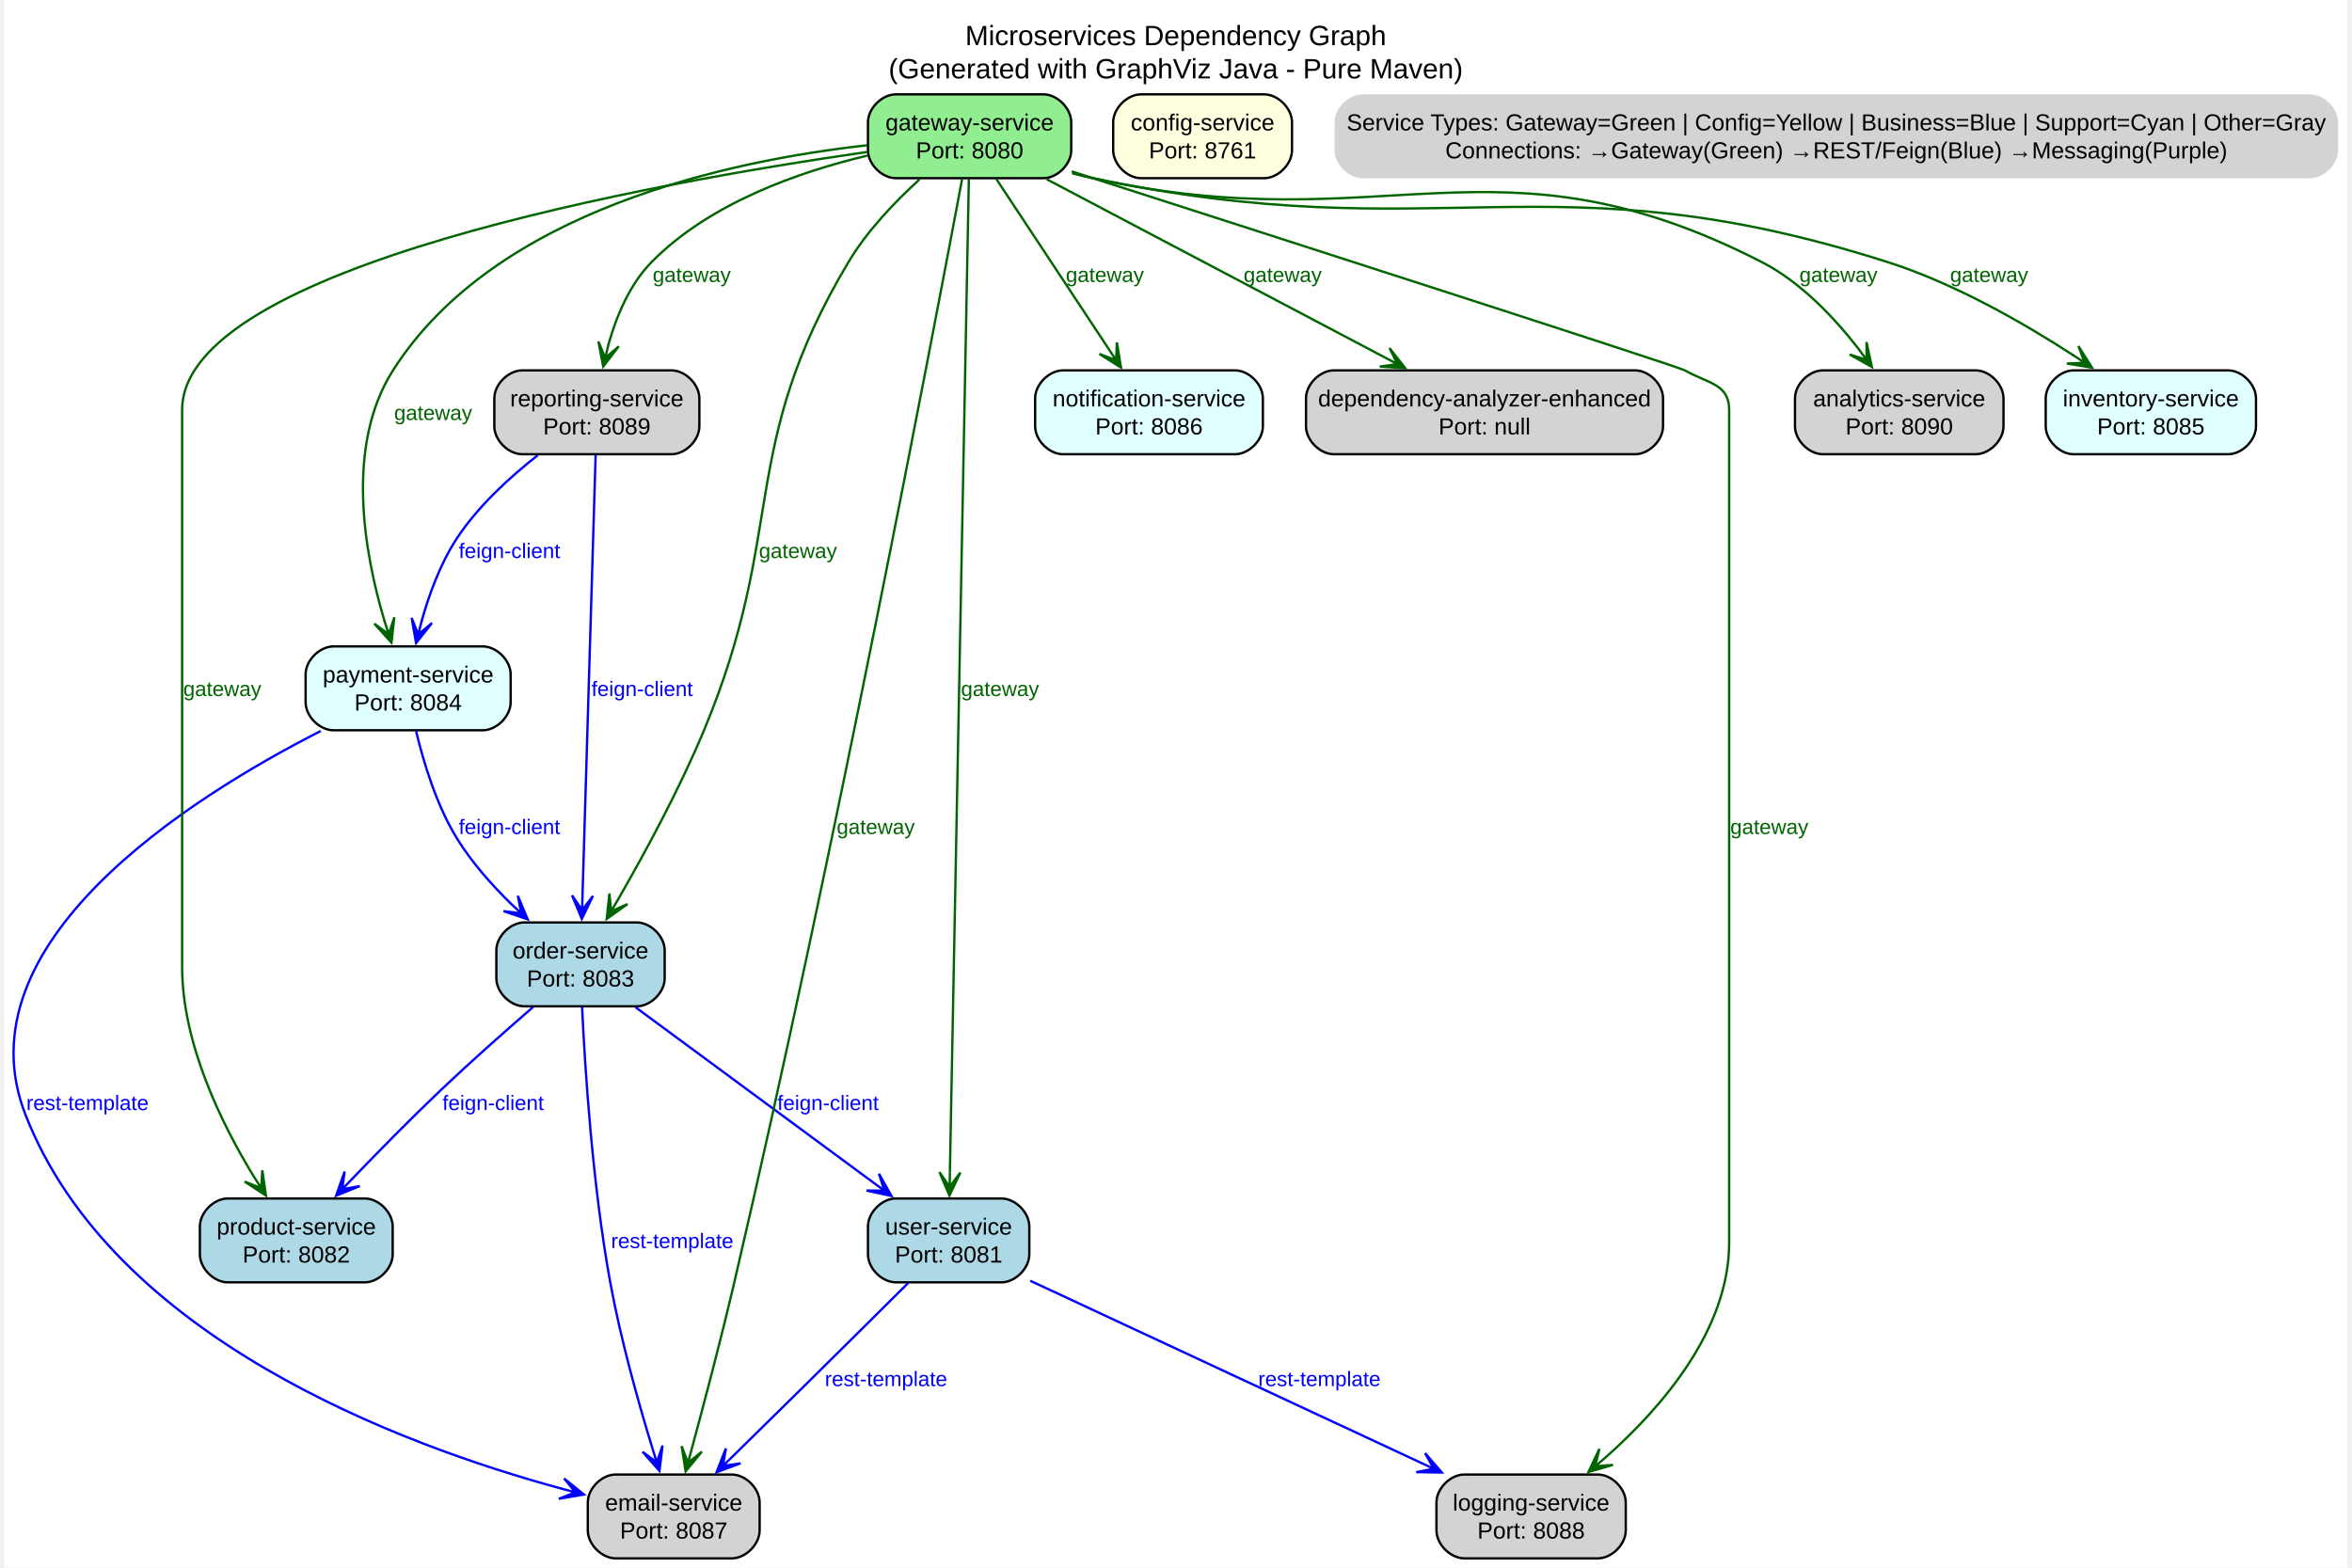
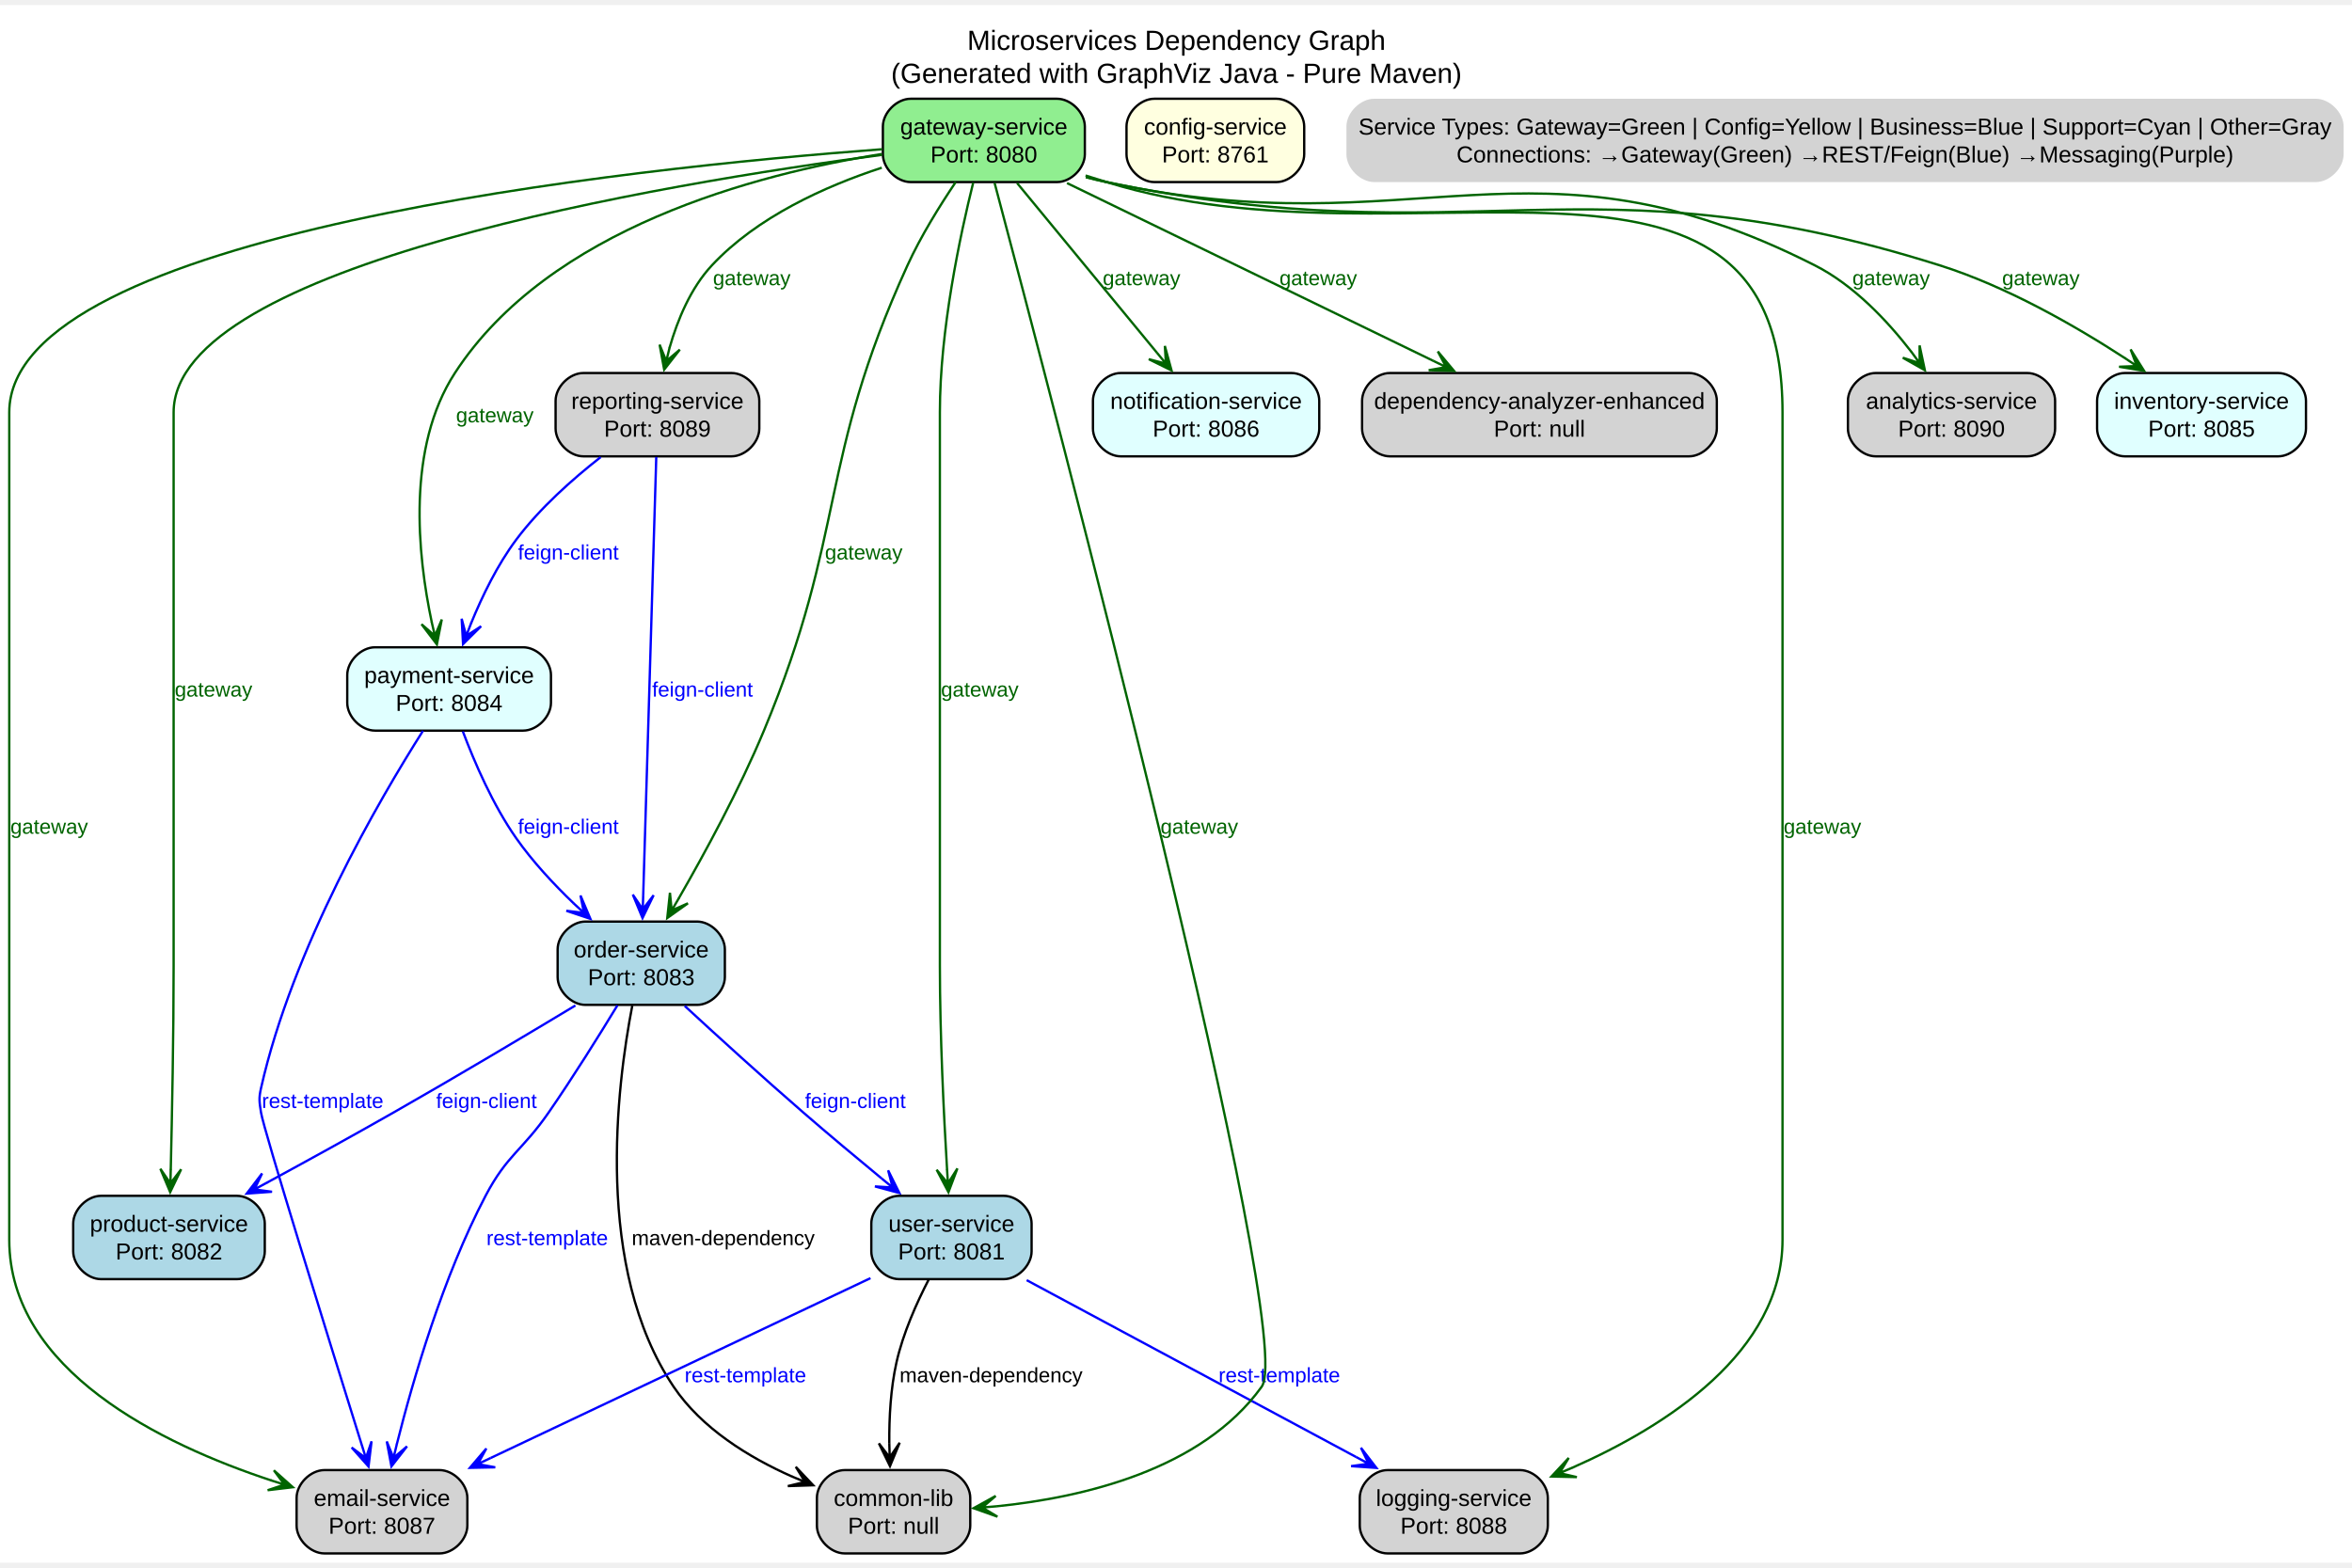
- <svg xmlns="http://www.w3.org/2000/svg" width="1200px" height="800px" viewBox="0.00 0.00 1006.00 673.00">
+ <svg xmlns="http://www.w3.org/2000/svg" width="1200px" height="800px" viewBox="0.00 0.00 1016.00 673.00">
  <g id="graph0" class="graph" transform="scale(1.0 1.0) rotate(0.0) translate(4.0 669.0)">
-     <polygon fill="white" stroke="none" points="-4,4 -4,-669 1001.79,-669 1001.79,4 -4,4" />
-     <text xml:space="preserve" text-anchor="middle" x="498.9" y="-649.6" font-family="Arial" font-size="12.00">Microservices Dependency Graph</text>
-     <text xml:space="preserve" text-anchor="middle" x="498.9" y="-635.35" font-family="Arial" font-size="12.00">(Generated with GraphViz Java - Pure Maven)</text>
+     <polygon fill="white" stroke="none" points="-4,4 -4,-669 1012.38,-669 1012.38,4 -4,4" />
+     <text xml:space="preserve" text-anchor="middle" x="504.19" y="-649.6" font-family="Arial" font-size="12.00">Microservices Dependency Graph</text>
+     <text xml:space="preserve" text-anchor="middle" x="504.19" y="-635.35" font-family="Arial" font-size="12.00">(Generated with GraphViz Java - Pure Maven)</text>
    <g id="node1" class="node">
-       <path fill="lightblue" stroke="black" d="M150.79,-154.5C150.79,-154.5 92.04,-154.5 92.04,-154.5 86.04,-154.5 80.04,-148.5 80.04,-142.5 80.04,-142.5 80.04,-130.5 80.04,-130.5 80.04,-124.5 86.04,-118.5 92.04,-118.5 92.04,-118.5 150.79,-118.5 150.79,-118.5 156.79,-118.5 162.79,-124.5 162.79,-130.5 162.79,-130.5 162.79,-142.5 162.79,-142.5 162.79,-148.5 156.79,-154.5 150.79,-154.5" />
-       <text xml:space="preserve" text-anchor="middle" x="121.42" y="-139" font-family="Arial" font-size="10.00">product-service</text>
-       <text xml:space="preserve" text-anchor="middle" x="121.42" y="-127" font-family="Arial" font-size="10.00">Port: 8082</text>
+       <path fill="lightblue" stroke="black" d="M98.38,-154.5C98.38,-154.5 39.62,-154.5 39.62,-154.5 33.63,-154.5 27.62,-148.5 27.62,-142.5 27.62,-142.5 27.62,-130.5 27.62,-130.5 27.62,-124.5 33.62,-118.5 39.62,-118.5 39.62,-118.5 98.38,-118.5 98.38,-118.5 104.38,-118.5 110.38,-124.5 110.38,-130.5 110.38,-130.5 110.38,-142.5 110.38,-142.5 110.38,-148.5 104.38,-154.5 98.38,-154.5" />
+       <text xml:space="preserve" text-anchor="middle" x="69" y="-139" font-family="Arial" font-size="10.00">product-service</text>
+       <text xml:space="preserve" text-anchor="middle" x="69" y="-127" font-family="Arial" font-size="10.00">Port: 8082</text>
    </g>
    <g id="node2" class="node">
-       <path fill="lightyellow" stroke="black" d="M536.79,-628.5C536.79,-628.5 484.04,-628.5 484.04,-628.5 478.04,-628.5 472.04,-622.5 472.04,-616.5 472.04,-616.5 472.04,-604.5 472.04,-604.5 472.04,-598.5 478.04,-592.5 484.04,-592.5 484.04,-592.5 536.79,-592.5 536.79,-592.5 542.79,-592.5 548.79,-598.5 548.79,-604.5 548.79,-604.5 548.79,-616.5 548.79,-616.5 548.79,-622.5 542.79,-628.5 536.79,-628.5" />
-       <text xml:space="preserve" text-anchor="middle" x="510.42" y="-613" font-family="Arial" font-size="10.00">config-service</text>
-       <text xml:space="preserve" text-anchor="middle" x="510.42" y="-601" font-family="Arial" font-size="10.00">Port: 8761</text>
+       <path fill="lightyellow" stroke="black" d="M547.38,-628.5C547.38,-628.5 494.62,-628.5 494.62,-628.5 488.62,-628.5 482.62,-622.5 482.62,-616.5 482.62,-616.5 482.62,-604.5 482.62,-604.5 482.62,-598.5 488.62,-592.5 494.62,-592.5 494.62,-592.5 547.38,-592.5 547.38,-592.5 553.38,-592.5 559.38,-598.5 559.38,-604.5 559.38,-604.5 559.38,-616.5 559.38,-616.5 559.38,-622.5 553.38,-628.5 547.38,-628.5" />
+       <text xml:space="preserve" text-anchor="middle" x="521" y="-613" font-family="Arial" font-size="10.00">config-service</text>
+       <text xml:space="preserve" text-anchor="middle" x="521" y="-601" font-family="Arial" font-size="10.00">Port: 8761</text>
    </g>
    <g id="node3" class="node">
-       <path fill="lightcyan" stroke="black" d="M524.29,-510C524.29,-510 450.54,-510 450.54,-510 444.54,-510 438.54,-504 438.54,-498 438.54,-498 438.54,-486 438.54,-486 438.54,-480 444.54,-474 450.54,-474 450.54,-474 524.29,-474 524.29,-474 530.29,-474 536.29,-480 536.29,-486 536.29,-486 536.29,-498 536.29,-498 536.29,-504 530.29,-510 524.29,-510" />
-       <text xml:space="preserve" text-anchor="middle" x="487.42" y="-494.5" font-family="Arial" font-size="10.00">notification-service</text>
-       <text xml:space="preserve" text-anchor="middle" x="487.42" y="-482.5" font-family="Arial" font-size="10.00">Port: 8086</text>
+       <path fill="lightcyan" stroke="black" d="M553.88,-510C553.88,-510 480.12,-510 480.12,-510 474.12,-510 468.12,-504 468.12,-498 468.12,-498 468.12,-486 468.12,-486 468.12,-480 474.12,-474 480.12,-474 480.12,-474 553.88,-474 553.88,-474 559.88,-474 565.88,-480 565.88,-486 565.88,-486 565.88,-498 565.88,-498 565.88,-504 559.88,-510 553.88,-510" />
+       <text xml:space="preserve" text-anchor="middle" x="517" y="-494.5" font-family="Arial" font-size="10.00">notification-service</text>
+       <text xml:space="preserve" text-anchor="middle" x="517" y="-482.5" font-family="Arial" font-size="10.00">Port: 8086</text>
    </g>
    <g id="node4" class="node">
-       <path fill="lightgray" stroke="black" d="M696.04,-510C696.04,-510 566.79,-510 566.79,-510 560.79,-510 554.79,-504 554.79,-498 554.79,-498 554.79,-486 554.79,-486 554.79,-480 560.79,-474 566.79,-474 566.79,-474 696.04,-474 696.04,-474 702.04,-474 708.04,-480 708.04,-486 708.04,-486 708.04,-498 708.04,-498 708.04,-504 702.04,-510 696.04,-510" />
-       <text xml:space="preserve" text-anchor="middle" x="631.42" y="-494.5" font-family="Arial" font-size="10.00">dependency-analyzer-enhanced</text>
-       <text xml:space="preserve" text-anchor="middle" x="631.42" y="-482.5" font-family="Arial" font-size="10.00">Port: null</text>
+       <path fill="lightgray" stroke="black" d="M725.62,-510C725.62,-510 596.38,-510 596.38,-510 590.38,-510 584.38,-504 584.38,-498 584.38,-498 584.38,-486 584.38,-486 584.38,-480 590.38,-474 596.38,-474 596.38,-474 725.62,-474 725.62,-474 731.62,-474 737.62,-480 737.62,-486 737.62,-486 737.62,-498 737.62,-498 737.62,-504 731.62,-510 725.62,-510" />
+       <text xml:space="preserve" text-anchor="middle" x="661" y="-494.5" font-family="Arial" font-size="10.00">dependency-analyzer-enhanced</text>
+       <text xml:space="preserve" text-anchor="middle" x="661" y="-482.5" font-family="Arial" font-size="10.00">Port: null</text>
    </g>
    <g id="node5" class="node">
-       <path fill="lightcyan" stroke="black" d="M201.42,-391.5C201.42,-391.5 137.42,-391.5 137.42,-391.5 131.42,-391.5 125.42,-385.5 125.42,-379.5 125.42,-379.5 125.42,-367.5 125.42,-367.5 125.42,-361.5 131.42,-355.5 137.42,-355.5 137.42,-355.5 201.42,-355.5 201.42,-355.5 207.42,-355.5 213.42,-361.5 213.42,-367.5 213.42,-367.5 213.42,-379.5 213.42,-379.5 213.42,-385.5 207.42,-391.5 201.42,-391.5" />
-       <text xml:space="preserve" text-anchor="middle" x="169.42" y="-376" font-family="Arial" font-size="10.00">payment-service</text>
-       <text xml:space="preserve" text-anchor="middle" x="169.42" y="-364" font-family="Arial" font-size="10.00">Port: 8084</text>
+       <path fill="lightcyan" stroke="black" d="M222,-391.5C222,-391.5 158,-391.5 158,-391.5 152,-391.5 146,-385.5 146,-379.5 146,-379.5 146,-367.5 146,-367.5 146,-361.5 152,-355.5 158,-355.5 158,-355.5 222,-355.5 222,-355.5 228,-355.5 234,-361.5 234,-367.5 234,-367.5 234,-379.5 234,-379.5 234,-385.5 228,-391.5 222,-391.5" />
+       <text xml:space="preserve" text-anchor="middle" x="190" y="-376" font-family="Arial" font-size="10.00">payment-service</text>
+       <text xml:space="preserve" text-anchor="middle" x="190" y="-364" font-family="Arial" font-size="10.00">Port: 8084</text>
    </g>
    <g id="node6" class="node">
-       <path fill="lightblue" stroke="black" d="M267.54,-273C267.54,-273 219.29,-273 219.29,-273 213.29,-273 207.29,-267 207.29,-261 207.29,-261 207.29,-249 207.29,-249 207.29,-243 213.29,-237 219.29,-237 219.29,-237 267.54,-237 267.54,-237 273.54,-237 279.54,-243 279.54,-249 279.54,-249 279.54,-261 279.54,-261 279.54,-267 273.54,-273 267.54,-273" />
-       <text xml:space="preserve" text-anchor="middle" x="243.42" y="-257.5" font-family="Arial" font-size="10.00">order-service</text>
-       <text xml:space="preserve" text-anchor="middle" x="243.42" y="-245.5" font-family="Arial" font-size="10.00">Port: 8083</text>
+       <path fill="lightblue" stroke="black" d="M297.12,-273C297.12,-273 248.88,-273 248.88,-273 242.88,-273 236.88,-267 236.88,-261 236.88,-261 236.88,-249 236.88,-249 236.88,-243 242.88,-237 248.88,-237 248.88,-237 297.12,-237 297.12,-237 303.12,-237 309.12,-243 309.12,-249 309.12,-249 309.12,-261 309.12,-261 309.12,-267 303.12,-273 297.12,-273" />
+       <text xml:space="preserve" text-anchor="middle" x="273" y="-257.5" font-family="Arial" font-size="10.00">order-service</text>
+       <text xml:space="preserve" text-anchor="middle" x="273" y="-245.5" font-family="Arial" font-size="10.00">Port: 8083</text>
    </g>
    <g id="edge1" class="edge">
-       <path fill="none" stroke="blue" d="M172.85,-355.12C176.02,-341.8 181.58,-323.33 190.42,-309 196.68,-298.84 205.25,-289.16 213.68,-280.92" />
-       <polygon fill="blue" stroke="blue" points="220.75,-274.32 216.51,-284.44 217.98,-276.9 213.44,-281.15 213.44,-281.15 213.44,-281.15 217.98,-276.9 210.37,-277.86 220.75,-274.32" />
-       <text xml:space="preserve" text-anchor="middle" x="212.92" y="-310.95" font-family="Arial" font-size="9.00" fill="blue">feign-client</text>
+       <path fill="none" stroke="blue" d="M195.94,-355.15C200.95,-341.85 208.91,-323.39 219,-309 226.03,-298.98 235.1,-289.22 243.79,-280.88" />
+       <polygon fill="blue" stroke="blue" points="251.04,-274.17 246.76,-284.26 248.26,-276.74 243.7,-280.96 243.7,-280.96 243.7,-280.96 248.26,-276.74 240.64,-277.66 251.04,-274.17" />
+       <text xml:space="preserve" text-anchor="middle" x="241.5" y="-310.95" font-family="Arial" font-size="9.00" fill="blue">feign-client</text>
+     </g>
+     <g id="node10" class="node">
+       <path fill="lightgray" stroke="black" d="M185.88,-36C185.88,-36 136.12,-36 136.12,-36 130.12,-36 124.12,-30 124.12,-24 124.12,-24 124.12,-12 124.12,-12 124.12,-6 130.12,0 136.12,0 136.12,0 185.88,0 185.88,0 191.88,0 197.88,-6 197.88,-12 197.88,-12 197.88,-24 197.88,-24 197.88,-30 191.88,-36 185.88,-36" />
+       <text xml:space="preserve" text-anchor="middle" x="161" y="-20.5" font-family="Arial" font-size="10.00">email-service</text>
+       <text xml:space="preserve" text-anchor="middle" x="161" y="-8.5" font-family="Arial" font-size="10.00">Port: 8087</text>
+     </g>
+     <g id="edge2" class="edge">
+       <path fill="none" stroke="blue" d="M178.72,-355.42C159.79,-325.59 122.34,-261.43 108.75,-201 107.73,-196.45 108.06,-195.12 108.75,-190.5 109.83,-183.25 137.64,-93.73 152.23,-47" />
+       <polygon fill="blue" stroke="blue" points="155.19,-37.54 156.5,-48.43 154.06,-41.15 152.21,-47.09 152.21,-47.09 152.21,-47.09 154.06,-41.15 147.91,-45.75 155.19,-37.54" />
+       <text xml:space="preserve" text-anchor="middle" x="135.38" y="-192.45" font-family="Arial" font-size="9.00" fill="blue">rest-template</text>
+     </g>
+     <g id="edge4" class="edge">
+       <path fill="none" stroke="blue" d="M244.55,-236.74C223.08,-223.81 192.84,-205.79 166,-190.5 148.16,-180.34 128.29,-169.41 111.2,-160.13" />
+       <polygon fill="blue" stroke="blue" points="102.56,-155.46 113.5,-156.26 105.89,-157.26 111.36,-160.22 111.36,-160.22 111.36,-160.22 105.89,-157.26 109.22,-164.18 102.56,-155.46" />
+       <text xml:space="preserve" text-anchor="middle" x="206.15" y="-192.45" font-family="Arial" font-size="9.00" fill="blue">feign-client</text>
+     </g>
+     <g id="node7" class="node">
+       <path fill="lightgray" stroke="black" d="M403.12,-36C403.12,-36 360.88,-36 360.88,-36 354.88,-36 348.88,-30 348.88,-24 348.88,-24 348.88,-12 348.88,-12 348.88,-6 354.88,0 360.88,0 360.88,0 403.12,0 403.12,0 409.12,0 415.12,-6 415.12,-12 415.12,-12 415.12,-24 415.12,-24 415.12,-30 409.12,-36 403.12,-36" />
+       <text xml:space="preserve" text-anchor="middle" x="382" y="-20.5" font-family="Arial" font-size="10.00">common-lib</text>
+       <text xml:space="preserve" text-anchor="middle" x="382" y="-8.5" font-family="Arial" font-size="10.00">Port: null</text>
+     </g>
+     <g id="edge3" class="edge">
+       <path fill="none" stroke="black" d="M269.13,-236.66C262.43,-202.03 252.49,-123.26 287,-72 299.1,-54.02 319.44,-41.51 338.2,-33.18" />
+       <polygon fill="black" stroke="black" points="347.28,-29.44 339.75,-37.41 343.78,-30.88 338.03,-33.25 338.03,-33.25 338.03,-33.25 343.78,-30.88 336.32,-29.09 347.28,-29.44" />
+       <text xml:space="preserve" text-anchor="middle" x="308.41" y="-133.2" font-family="Arial" font-size="9.00">maven-dependency</text>
+     </g>
+     <g id="node8" class="node">
+       <path fill="lightblue" stroke="black" d="M429.62,-154.5C429.62,-154.5 384.38,-154.5 384.38,-154.5 378.38,-154.5 372.38,-148.5 372.38,-142.5 372.38,-142.5 372.38,-130.5 372.38,-130.5 372.38,-124.5 378.38,-118.5 384.38,-118.5 384.38,-118.5 429.62,-118.5 429.62,-118.5 435.62,-118.5 441.62,-124.5 441.62,-130.5 441.62,-130.5 441.62,-142.5 441.62,-142.5 441.62,-148.5 435.62,-154.5 429.62,-154.5" />
+       <text xml:space="preserve" text-anchor="middle" x="407" y="-139" font-family="Arial" font-size="10.00">user-service</text>
+       <text xml:space="preserve" text-anchor="middle" x="407" y="-127" font-family="Arial" font-size="10.00">Port: 8081</text>
+     </g>
+     <g id="edge5" class="edge">
+       <path fill="none" stroke="blue" d="M291.81,-236.52C305.78,-223.63 325.39,-205.76 343,-190.5 353.9,-181.05 366.05,-170.9 376.81,-162.03" />
+       <polygon fill="blue" stroke="blue" points="384.52,-155.7 379.65,-165.52 381.6,-158.1 376.79,-162.05 376.79,-162.05 376.79,-162.05 381.6,-158.1 373.94,-158.57 384.52,-155.7" />
+       <text xml:space="preserve" text-anchor="middle" x="365.5" y="-192.45" font-family="Arial" font-size="9.00" fill="blue">feign-client</text>
+     </g>
+     <g id="edge6" class="edge">
+       <path fill="none" stroke="blue" d="M262.69,-236.76C254.84,-223.84 243.6,-205.82 233,-190.5 221.59,-174 215.08,-172.27 205.75,-154.5 187.33,-119.41 174.46,-75.27 167.39,-47.09" />
+       <polygon fill="blue" stroke="blue" points="165.09,-37.6 171.82,-46.25 165.98,-41.27 167.45,-47.32 167.45,-47.32 167.45,-47.32 165.98,-41.27 163.07,-48.38 165.09,-37.6" />
+       <text xml:space="preserve" text-anchor="middle" x="232.38" y="-133.2" font-family="Arial" font-size="9.00" fill="blue">rest-template</text>
+     </g>
+     <g id="edge7" class="edge">
+       <path fill="none" stroke="black" d="M397.24,-118.45C392.01,-108.34 386.07,-95.09 383.25,-82.5 380.74,-71.28 380.06,-58.66 380.15,-47.65" />
+       <polygon fill="black" stroke="black" points="380.45,-37.69 384.64,-47.82 380.33,-41.47 380.15,-47.69 380.15,-47.69 380.15,-47.69 380.33,-41.47 375.65,-47.55 380.45,-37.69" />
+       <text xml:space="preserve" text-anchor="middle" x="424.12" y="-73.95" font-family="Arial" font-size="9.00">maven-dependency</text>
    </g>
    <g id="node9" class="node">
-       <path fill="lightgray" stroke="black" d="M308.29,-36C308.29,-36 258.54,-36 258.54,-36 252.54,-36 246.54,-30 246.54,-24 246.54,-24 246.54,-12 246.54,-12 246.54,-6 252.54,0 258.54,0 258.54,0 308.29,0 308.29,0 314.29,0 320.29,-6 320.29,-12 320.29,-12 320.29,-24 320.29,-24 320.29,-30 314.29,-36 308.29,-36" />
-       <text xml:space="preserve" text-anchor="middle" x="283.42" y="-20.5" font-family="Arial" font-size="10.00">email-service</text>
-       <text xml:space="preserve" text-anchor="middle" x="283.42" y="-8.5" font-family="Arial" font-size="10.00">Port: 8087</text>
-     </g>
-     <g id="edge2" class="edge">
-       <path fill="none" stroke="blue" d="M131.92,-355.19C75.07,-326.24 -23.45,-263.86 5.17,-190.5 42.51,-94.78 166.22,-48.67 235.45,-29.88" />
-       <polygon fill="blue" stroke="blue" points="244.89,-27.4 236.36,-34.29 241.23,-28.36 235.22,-29.94 235.22,-29.94 235.22,-29.94 241.23,-28.36 234.08,-25.58 244.89,-27.4" />
-       <text xml:space="preserve" text-anchor="middle" x="31.79" y="-192.45" font-family="Arial" font-size="9.00" fill="blue">rest-template</text>
-     </g>
-     <g id="edge3" class="edge">
-       <path fill="none" stroke="blue" d="M223.08,-236.7C211.31,-226.51 196.31,-213.26 183.42,-201 170.45,-188.66 156.48,-174.44 145.09,-162.59" />
-       <polygon fill="blue" stroke="blue" points="138.5,-155.7 148.67,-159.82 141.12,-158.43 145.41,-162.93 145.41,-162.93 145.41,-162.93 141.12,-158.43 142.16,-166.04 138.5,-155.7" />
-       <text xml:space="preserve" text-anchor="middle" x="205.92" y="-192.45" font-family="Arial" font-size="9.00" fill="blue">feign-client</text>
-     </g>
-     <g id="node7" class="node">
-       <path fill="lightblue" stroke="black" d="M424.04,-154.5C424.04,-154.5 378.79,-154.5 378.79,-154.5 372.79,-154.5 366.79,-148.5 366.79,-142.5 366.79,-142.5 366.79,-130.5 366.79,-130.5 366.79,-124.5 372.79,-118.5 378.79,-118.5 378.79,-118.5 424.04,-118.5 424.04,-118.5 430.04,-118.5 436.04,-124.5 436.04,-130.5 436.04,-130.5 436.04,-142.5 436.04,-142.5 436.04,-148.5 430.04,-154.5 424.04,-154.5" />
-       <text xml:space="preserve" text-anchor="middle" x="401.42" y="-139" font-family="Arial" font-size="10.00">user-service</text>
-       <text xml:space="preserve" text-anchor="middle" x="401.42" y="-127" font-family="Arial" font-size="10.00">Port: 8081</text>
-     </g>
-     <g id="edge4" class="edge">
-       <path fill="none" stroke="blue" d="M267.07,-236.56C294.14,-216.6 338.64,-183.79 368.95,-161.44" />
-       <polygon fill="blue" stroke="blue" points="376.88,-155.59 371.5,-165.15 373.84,-157.84 368.83,-161.53 368.83,-161.53 368.83,-161.53 373.84,-157.84 366.16,-157.91 376.88,-155.59" />
-       <text xml:space="preserve" text-anchor="middle" x="349.65" y="-192.45" font-family="Arial" font-size="9.00" fill="blue">feign-client</text>
-     </g>
-     <g id="edge5" class="edge">
-       <path fill="none" stroke="blue" d="M244.08,-236.76C245.29,-210.89 248.49,-160.57 256.17,-118.5 260.63,-94.05 268.26,-66.87 274.32,-47.11" />
-       <polygon fill="blue" stroke="blue" points="277.3,-37.56 278.61,-48.45 276.17,-41.17 274.31,-47.11 274.31,-47.11 274.31,-47.11 276.17,-41.17 270.02,-45.77 277.3,-37.56" />
-       <text xml:space="preserve" text-anchor="middle" x="282.79" y="-133.2" font-family="Arial" font-size="9.00" fill="blue">rest-template</text>
-     </g>
-     <g id="node8" class="node">
-       <path fill="lightgray" stroke="black" d="M680.04,-36C680.04,-36 622.79,-36 622.79,-36 616.79,-36 610.79,-30 610.79,-24 610.79,-24 610.79,-12 610.79,-12 610.79,-6 616.79,0 622.79,0 622.79,0 680.04,0 680.04,0 686.04,0 692.04,-6 692.04,-12 692.04,-12 692.04,-24 692.04,-24 692.04,-30 686.04,-36 680.04,-36" />
-       <text xml:space="preserve" text-anchor="middle" x="651.42" y="-20.5" font-family="Arial" font-size="10.00">logging-service</text>
-       <text xml:space="preserve" text-anchor="middle" x="651.42" y="-8.5" font-family="Arial" font-size="10.00">Port: 8088</text>
-     </g>
-     <g id="edge6" class="edge">
-       <path fill="none" stroke="blue" d="M436.44,-119.18C480.23,-98.77 555.34,-63.77 604.18,-41.01" />
-       <polygon fill="blue" stroke="blue" points="613.08,-36.86 605.92,-45.17 609.65,-38.46 604.02,-41.09 604.02,-41.09 604.02,-41.09 609.65,-38.46 602.12,-37.01 613.08,-36.86" />
-       <text xml:space="preserve" text-anchor="middle" x="560.54" y="-73.95" font-family="Arial" font-size="9.00" fill="blue">rest-template</text>
-     </g>
-     <g id="edge7" class="edge">
-       <path fill="none" stroke="blue" d="M384.06,-118.23C371.2,-105.44 353.24,-87.61 337.42,-72 328.11,-62.82 317.88,-52.76 308.85,-43.9" />
-       <polygon fill="blue" stroke="blue" points="301.82,-37.01 312.11,-40.8 304.52,-39.66 308.96,-44.02 308.96,-44.02 308.96,-44.02 304.52,-39.66 305.81,-47.23 301.82,-37.01" />
-       <text xml:space="preserve" text-anchor="middle" x="374.54" y="-73.95" font-family="Arial" font-size="9.00" fill="blue">rest-template</text>
-     </g>
-     <g id="node10" class="node">
-       <path fill="lightgreen" stroke="black" d="M442.04,-628.5C442.04,-628.5 378.79,-628.5 378.79,-628.5 372.79,-628.5 366.79,-622.5 366.79,-616.5 366.79,-616.5 366.79,-604.5 366.79,-604.5 366.79,-598.5 372.79,-592.5 378.79,-592.5 378.79,-592.5 442.04,-592.5 442.04,-592.5 448.04,-592.5 454.04,-598.5 454.04,-604.5 454.04,-604.5 454.04,-616.5 454.04,-616.5 454.04,-622.5 448.04,-628.5 442.04,-628.5" />
-       <text xml:space="preserve" text-anchor="middle" x="410.42" y="-613" font-family="Arial" font-size="10.00">gateway-service</text>
-       <text xml:space="preserve" text-anchor="middle" x="410.42" y="-601" font-family="Arial" font-size="10.00">Port: 8080</text>
+       <path fill="lightgray" stroke="black" d="M652.62,-36C652.62,-36 595.38,-36 595.38,-36 589.38,-36 583.38,-30 583.38,-24 583.38,-24 583.38,-12 583.38,-12 583.38,-6 589.38,0 595.38,0 595.38,0 652.62,0 652.62,0 658.62,0 664.62,-6 664.62,-12 664.62,-12 664.62,-24 664.62,-24 664.62,-30 658.62,-36 652.62,-36" />
+       <text xml:space="preserve" text-anchor="middle" x="624" y="-20.5" font-family="Arial" font-size="10.00">logging-service</text>
+       <text xml:space="preserve" text-anchor="middle" x="624" y="-8.5" font-family="Arial" font-size="10.00">Port: 8088</text>
    </g>
    <g id="edge8" class="edge">
-       <path fill="none" stroke="darkgreen" d="M366.58,-603.78C275.12,-590.63 72.42,-554.53 72.42,-493 72.42,-493 72.42,-493 72.42,-254 72.42,-221.12 89.2,-186.83 103.12,-164.03" />
-       <polygon fill="darkgreen" stroke="darkgreen" points="108.4,-155.74 106.83,-166.59 106.37,-158.93 103.03,-164.17 103.03,-164.17 103.03,-164.17 106.37,-158.93 99.23,-161.76 108.4,-155.74" />
-       <text xml:space="preserve" text-anchor="middle" x="89.67" y="-370.2" font-family="Arial" font-size="9.00" fill="darkgreen">gateway</text>
+       <path fill="none" stroke="blue" d="M439.49,-118.06C477.39,-97.71 540.16,-64.01 581.8,-41.65" />
+       <polygon fill="blue" stroke="blue" points="590.57,-36.95 583.89,-45.64 587.24,-38.74 581.76,-41.68 581.76,-41.68 581.76,-41.68 587.24,-38.74 579.63,-37.71 590.57,-36.95" />
+       <text xml:space="preserve" text-anchor="middle" x="548.63" y="-73.95" font-family="Arial" font-size="9.00" fill="blue">rest-template</text>
    </g>
    <g id="edge9" class="edge">
-       <path fill="none" stroke="darkgreen" d="M421.94,-592.06C434.66,-572.82 455.27,-541.64 469.97,-519.4" />
-       <polygon fill="darkgreen" stroke="darkgreen" points="475.39,-511.2 473.63,-522.02 473.3,-514.35 469.88,-519.54 469.88,-519.54 469.88,-519.54 473.3,-514.35 466.12,-517.06 475.39,-511.2" />
-       <text xml:space="preserve" text-anchor="middle" x="468.48" y="-547.95" font-family="Arial" font-size="9.00" fill="darkgreen">gateway</text>
+       <path fill="none" stroke="blue" d="M372.02,-118.93C329.01,-98.57 255.86,-63.92 207.98,-41.25" />
+       <polygon fill="blue" stroke="blue" points="198.97,-36.98 209.94,-37.2 202.39,-38.6 208.01,-41.26 208.01,-41.26 208.01,-41.26 202.39,-38.6 206.09,-45.33 198.97,-36.98" />
+       <text xml:space="preserve" text-anchor="middle" x="318" y="-73.95" font-family="Arial" font-size="9.00" fill="blue">rest-template</text>
+     </g>
+     <g id="node11" class="node">
+       <path fill="lightgreen" stroke="black" d="M452.62,-628.5C452.62,-628.5 389.38,-628.5 389.38,-628.5 383.38,-628.5 377.38,-622.5 377.38,-616.5 377.38,-616.5 377.38,-604.5 377.38,-604.5 377.38,-598.5 383.38,-592.5 389.38,-592.5 389.38,-592.5 452.62,-592.5 452.62,-592.5 458.62,-592.5 464.62,-598.5 464.62,-604.5 464.62,-604.5 464.62,-616.5 464.62,-616.5 464.62,-622.5 458.62,-628.5 452.62,-628.5" />
+       <text xml:space="preserve" text-anchor="middle" x="421" y="-613" font-family="Arial" font-size="10.00">gateway-service</text>
+       <text xml:space="preserve" text-anchor="middle" x="421" y="-601" font-family="Arial" font-size="10.00">Port: 8080</text>
    </g>
    <g id="edge10" class="edge">
-       <path fill="none" stroke="darkgreen" d="M443.5,-592.06C482.19,-571.67 546.3,-537.87 588.71,-515.51" />
-       <polygon fill="darkgreen" stroke="darkgreen" points="597.39,-510.94 590.64,-519.58 594.04,-512.7 588.54,-515.6 588.54,-515.6 588.54,-515.6 594.04,-512.7 586.44,-511.62 597.39,-510.94" />
-       <text xml:space="preserve" text-anchor="middle" x="544.79" y="-547.95" font-family="Arial" font-size="9.00" fill="darkgreen">gateway</text>
+       <path fill="none" stroke="darkgreen" d="M377.03,-604.27C283.02,-591.86 71,-556.8 71,-493 71,-493 71,-493 71,-254 71,-223.89 70.32,-189.41 69.76,-165.82" />
+       <polygon fill="darkgreen" stroke="darkgreen" points="69.51,-156.09 74.26,-165.97 69.61,-159.87 69.76,-166.08 69.76,-166.08 69.76,-166.08 69.61,-159.87 65.27,-166.19 69.51,-156.09" />
+       <text xml:space="preserve" text-anchor="middle" x="88.25" y="-370.2" font-family="Arial" font-size="9.00" fill="darkgreen">gateway</text>
    </g>
    <g id="edge11" class="edge">
-       <path fill="none" stroke="darkgreen" d="M366.33,-606.62C307.82,-600.13 206.81,-578.96 162.92,-510 142.28,-477.58 150.59,-431.45 159.33,-402.25" />
-       <polygon fill="darkgreen" stroke="darkgreen" points="162.27,-393.11 163.49,-404.01 161.11,-396.71 159.21,-402.63 159.21,-402.63 159.21,-402.63 161.11,-396.71 154.92,-401.25 162.27,-393.11" />
-       <text xml:space="preserve" text-anchor="middle" x="180.17" y="-488.7" font-family="Arial" font-size="9.00" fill="darkgreen">gateway</text>
+       <path fill="none" stroke="darkgreen" d="M435.37,-592.06C451.37,-572.64 477.38,-541.07 495.74,-518.8" />
+       <polygon fill="darkgreen" stroke="darkgreen" points="502.07,-511.12 499.18,-521.7 499.66,-514.04 495.71,-518.84 495.71,-518.84 495.71,-518.84 499.66,-514.04 492.24,-515.98 502.07,-511.12" />
+       <text xml:space="preserve" text-anchor="middle" x="489.13" y="-547.95" font-family="Arial" font-size="9.00" fill="darkgreen">gateway</text>
+     </g>
+     <g id="edge12" class="edge">
+       <path fill="none" stroke="darkgreen" d="M456.93,-592.06C499.12,-571.58 569.16,-537.58 615.2,-515.23" />
+       <polygon fill="darkgreen" stroke="darkgreen" points="624.12,-510.9 617.09,-519.32 620.72,-512.55 615.12,-515.27 615.12,-515.27 615.12,-515.27 620.72,-512.55 613.16,-511.22 624.12,-510.9" />
+       <text xml:space="preserve" text-anchor="middle" x="565.45" y="-547.95" font-family="Arial" font-size="9.00" fill="darkgreen">gateway</text>
    </g>
    <g id="edge13" class="edge">
-       <path fill="none" stroke="darkgreen" d="M388.95,-592.01C378.46,-582.47 366.4,-569.9 358.42,-556.5 310.55,-476.2 332.33,-441.81 296.42,-355.5 285.85,-330.11 270.92,-302.62 259.59,-282.98" />
-       <polygon fill="darkgreen" stroke="darkgreen" points="254.66,-274.53 263.59,-280.89 256.57,-277.79 259.7,-283.16 259.7,-283.16 259.7,-283.16 256.57,-277.79 255.82,-285.43 254.66,-274.53" />
-       <text xml:space="preserve" text-anchor="middle" x="336.75" y="-429.45" font-family="Arial" font-size="9.00" fill="darkgreen">gateway</text>
+       <path fill="none" stroke="darkgreen" d="M376.9,-604.63C322.77,-596.01 233.16,-572.59 192.5,-510 171.57,-477.77 176.33,-431.52 182.52,-402.25" />
+       <polygon fill="darkgreen" stroke="darkgreen" points="184.72,-392.75 186.84,-403.51 183.87,-396.43 182.46,-402.49 182.46,-402.49 182.46,-402.49 183.87,-396.43 178.08,-401.47 184.72,-392.75" />
+       <text xml:space="preserve" text-anchor="middle" x="209.75" y="-488.7" font-family="Arial" font-size="9.00" fill="darkgreen">gateway</text>
+     </g>
+     <g id="edge15" class="edge">
+       <path fill="none" stroke="darkgreen" d="M408.82,-592.47C402.01,-582.37 393.76,-569.12 388,-556.5 349.19,-471.45 361.92,-441.81 326,-355.5 315.43,-330.11 300.5,-302.62 289.18,-282.98" />
+       <polygon fill="darkgreen" stroke="darkgreen" points="284.24,-274.53 293.17,-280.89 286.15,-277.79 289.29,-283.16 289.29,-283.16 289.29,-283.16 286.15,-277.79 285.4,-285.43 284.24,-274.53" />
+       <text xml:space="preserve" text-anchor="middle" x="369.11" y="-429.45" font-family="Arial" font-size="9.00" fill="darkgreen">gateway</text>
+     </g>
+     <g id="edge20" class="edge">
+       <path fill="none" stroke="darkgreen" d="M425.64,-592.12C449.54,-502.29 556.92,-94.08 541,-72 515.1,-36.06 463.77,-24.12 426.41,-20.35" />
+       <polygon fill="darkgreen" stroke="darkgreen" points="416.53,-19.53 426.87,-15.87 420.3,-19.84 426.49,-20.36 426.49,-20.36 426.49,-20.36 420.3,-19.84 426.12,-24.84 416.53,-19.53" />
+       <text xml:space="preserve" text-anchor="middle" x="514.08" y="-310.95" font-family="Arial" font-size="9.00" fill="darkgreen">gateway</text>
+     </g>
+     <g id="edge19" class="edge">
+       <path fill="none" stroke="darkgreen" d="M416.4,-592.27C410.78,-569.66 402,-528.66 402,-493 402,-493 402,-493 402,-254 402,-223.87 403.69,-189.39 405.11,-165.81" />
+       <polygon fill="darkgreen" stroke="darkgreen" points="405.71,-156.08 409.58,-166.34 405.48,-159.85 405.09,-166.06 405.09,-166.06 405.09,-166.06 405.48,-159.85 400.6,-165.77 405.71,-156.08" />
+       <text xml:space="preserve" text-anchor="middle" x="419.25" y="-370.2" font-family="Arial" font-size="9.00" fill="darkgreen">gateway</text>
+     </g>
+     <g id="edge14" class="edge">
+       <path fill="none" stroke="darkgreen" d="M464.94,-595.34C468.01,-594.37 471.05,-593.42 474,-592.5 604.9,-551.73 766,-630.11 766,-493 766,-493 766,-493 766,-135.5 766,-87 715.87,-55 675.18,-37.02" />
+       <polygon fill="darkgreen" stroke="darkgreen" points="666.19,-33.23 677.16,-32.97 669.68,-34.7 675.41,-37.12 675.41,-37.12 675.41,-37.12 669.68,-34.7 673.65,-41.26 666.19,-33.23" />
+       <text xml:space="preserve" text-anchor="middle" x="783.25" y="-310.95" font-family="Arial" font-size="9.00" fill="darkgreen">gateway</text>
    </g>
    <g id="edge17" class="edge">
-       <path fill="none" stroke="darkgreen" d="M410.09,-592.14C408.74,-521.3 403.63,-253.65 401.95,-165.7" />
-       <polygon fill="darkgreen" stroke="darkgreen" points="401.76,-155.74 406.45,-165.65 401.84,-159.52 401.96,-165.73 401.96,-165.73 401.96,-165.73 401.84,-159.52 397.46,-165.82 401.76,-155.74" />
-       <text xml:space="preserve" text-anchor="middle" x="423.48" y="-370.2" font-family="Arial" font-size="9.00" fill="darkgreen">gateway</text>
-     </g>
-     <g id="edge12" class="edge">
-       <path fill="none" stroke="darkgreen" d="M454.22,-595.43C538.33,-568.4 714.46,-511.7 717.42,-510 727.24,-504.35 736.42,-504.33 736.42,-493 736.42,-493 736.42,-493 736.42,-135.5 736.42,-98.1 707.47,-64.68 683.36,-43.33" />
-       <polygon fill="darkgreen" stroke="darkgreen" points="676.02,-37.08 686.56,-40.13 678.9,-39.53 683.64,-43.56 683.64,-43.56 683.64,-43.56 678.9,-39.53 680.72,-46.99 676.02,-37.08" />
-       <text xml:space="preserve" text-anchor="middle" x="753.67" y="-310.95" font-family="Arial" font-size="9.00" fill="darkgreen">gateway</text>
-     </g>
-     <g id="edge15" class="edge">
-       <path fill="none" stroke="darkgreen" d="M407.17,-592.03C395.26,-528.37 352.43,-302.83 309.42,-118.5 303.75,-94.23 296.54,-66.84 291.14,-46.95" />
-       <polygon fill="darkgreen" stroke="darkgreen" points="288.52,-37.36 295.5,-45.82 289.52,-41.01 291.16,-47.01 291.16,-47.01 291.16,-47.01 289.52,-41.01 286.82,-48.2 288.52,-37.36" />
-       <text xml:space="preserve" text-anchor="middle" x="370.15" y="-310.95" font-family="Arial" font-size="9.00" fill="darkgreen">gateway</text>
-     </g>
-     <g id="node11" class="node">
-       <path fill="lightgray" stroke="black" d="M842.17,-510C842.17,-510 776.67,-510 776.67,-510 770.67,-510 764.67,-504 764.67,-498 764.67,-498 764.67,-486 764.67,-486 764.67,-480 770.67,-474 776.67,-474 776.67,-474 842.17,-474 842.17,-474 848.17,-474 854.17,-480 854.17,-486 854.17,-486 854.17,-498 854.17,-498 854.17,-504 848.17,-510 842.17,-510" />
-       <text xml:space="preserve" text-anchor="middle" x="809.42" y="-494.5" font-family="Arial" font-size="10.00">analytics-service</text>
-       <text xml:space="preserve" text-anchor="middle" x="809.42" y="-482.5" font-family="Arial" font-size="10.00">Port: 8090</text>
-     </g>
-     <g id="edge14" class="edge">
-       <path fill="none" stroke="darkgreen" d="M454.5,-594.69C457.5,-593.89 460.49,-593.15 463.42,-592.5 588.94,-564.75 636,-615.12 750.42,-556.5 767.07,-547.97 781.46,-532.75 791.86,-519.35" />
-       <polygon fill="darkgreen" stroke="darkgreen" points="797.68,-511.45 795.37,-522.17 795.44,-514.49 791.75,-519.5 791.75,-519.5 791.75,-519.5 795.44,-514.49 788.13,-516.83 797.68,-511.45" />
-       <text xml:space="preserve" text-anchor="middle" x="783.33" y="-547.95" font-family="Arial" font-size="9.00" fill="darkgreen">gateway</text>
+       <path fill="none" stroke="darkgreen" d="M377.14,-606.7C269.31,-598.61 0,-570.64 0,-493 0,-493 0,-493 0,-135.5 0,-79.05 65.77,-47.17 113.24,-31.51" />
+       <polygon fill="darkgreen" stroke="darkgreen" points="122.5,-28.6 114.31,-35.89 118.89,-29.73 112.96,-31.6 112.96,-31.6 112.96,-31.6 118.89,-29.73 111.61,-27.3 122.5,-28.6" />
+       <text xml:space="preserve" text-anchor="middle" x="17.25" y="-310.95" font-family="Arial" font-size="9.00" fill="darkgreen">gateway</text>
    </g>
    <g id="node12" class="node">
-       <path fill="lightgray" stroke="black" d="M282.42,-510C282.42,-510 218.42,-510 218.42,-510 212.42,-510 206.42,-504 206.42,-498 206.42,-498 206.42,-486 206.42,-486 206.42,-480 212.42,-474 218.42,-474 218.42,-474 282.42,-474 282.42,-474 288.42,-474 294.42,-480 294.42,-486 294.42,-486 294.42,-498 294.42,-498 294.42,-504 288.42,-510 282.42,-510" />
-       <text xml:space="preserve" text-anchor="middle" x="250.42" y="-494.5" font-family="Arial" font-size="10.00">reporting-service</text>
-       <text xml:space="preserve" text-anchor="middle" x="250.42" y="-482.5" font-family="Arial" font-size="10.00">Port: 8089</text>
+       <path fill="lightgray" stroke="black" d="M871.75,-510C871.75,-510 806.25,-510 806.25,-510 800.25,-510 794.25,-504 794.25,-498 794.25,-498 794.25,-486 794.25,-486 794.25,-480 800.25,-474 806.25,-474 806.25,-474 871.75,-474 871.75,-474 877.75,-474 883.75,-480 883.75,-486 883.75,-486 883.75,-498 883.75,-498 883.75,-504 877.75,-510 871.75,-510" />
+       <text xml:space="preserve" text-anchor="middle" x="839" y="-494.5" font-family="Arial" font-size="10.00">analytics-service</text>
+       <text xml:space="preserve" text-anchor="middle" x="839" y="-482.5" font-family="Arial" font-size="10.00">Port: 8090</text>
    </g>
    <g id="edge16" class="edge">
-       <path fill="none" stroke="darkgreen" d="M366.48,-602.19C336.82,-595.15 298.7,-581.68 273.92,-556.5 264.51,-546.94 258.82,-533.29 255.4,-521.1" />
-       <polygon fill="darkgreen" stroke="darkgreen" points="253.15,-511.65 259.85,-520.33 254.02,-515.33 255.47,-521.38 255.47,-521.38 255.47,-521.38 254.02,-515.33 251.09,-522.42 253.15,-511.65" />
-       <text xml:space="preserve" text-anchor="middle" x="291.17" y="-547.95" font-family="Arial" font-size="9.00" fill="darkgreen">gateway</text>
+       <path fill="none" stroke="darkgreen" d="M465.07,-594.66C468.08,-593.87 471.07,-593.14 474,-592.5 607.82,-563.45 657.89,-618.47 780,-556.5 796.79,-547.98 811.26,-532.62 821.67,-519.14" />
+       <polygon fill="darkgreen" stroke="darkgreen" points="827.49,-511.2 825.21,-521.92 825.25,-514.25 821.58,-519.27 821.58,-519.27 821.58,-519.27 825.25,-514.25 817.95,-516.61 827.49,-511.2" />
+       <text xml:space="preserve" text-anchor="middle" x="812.93" y="-547.95" font-family="Arial" font-size="9.00" fill="darkgreen">gateway</text>
    </g>
    <g id="node13" class="node">
-       <path fill="lightcyan" stroke="black" d="M950.54,-510C950.54,-510 884.29,-510 884.29,-510 878.29,-510 872.29,-504 872.29,-498 872.29,-498 872.29,-486 872.29,-486 872.29,-480 878.29,-474 884.29,-474 884.29,-474 950.54,-474 950.54,-474 956.54,-474 962.54,-480 962.54,-486 962.54,-486 962.54,-498 962.54,-498 962.54,-504 956.54,-510 950.54,-510" />
-       <text xml:space="preserve" text-anchor="middle" x="917.42" y="-494.5" font-family="Arial" font-size="10.00">inventory-service</text>
-       <text xml:space="preserve" text-anchor="middle" x="917.42" y="-482.5" font-family="Arial" font-size="10.00">Port: 8085</text>
+       <path fill="lightgray" stroke="black" d="M312,-510C312,-510 248,-510 248,-510 242,-510 236,-504 236,-498 236,-498 236,-486 236,-486 236,-480 242,-474 248,-474 248,-474 312,-474 312,-474 318,-474 324,-480 324,-486 324,-486 324,-498 324,-498 324,-504 318,-510 312,-510" />
+       <text xml:space="preserve" text-anchor="middle" x="280" y="-494.5" font-family="Arial" font-size="10.00">reporting-service</text>
+       <text xml:space="preserve" text-anchor="middle" x="280" y="-482.5" font-family="Arial" font-size="10.00">Port: 8089</text>
    </g>
    <g id="edge18" class="edge">
-       <path fill="none" stroke="darkgreen" d="M454.48,-594.62C457.49,-593.84 460.49,-593.12 463.42,-592.5 612.54,-561.06 659.22,-602.78 804.42,-556.5 832.99,-547.39 862.44,-530.56 884.11,-516.51" />
-       <polygon fill="darkgreen" stroke="darkgreen" points="892.17,-511.16 886.33,-520.44 889.02,-513.25 883.84,-516.69 883.84,-516.69 883.84,-516.69 889.02,-513.25 881.35,-512.94 892.17,-511.16" />
-       <text xml:space="preserve" text-anchor="middle" x="848.01" y="-547.95" font-family="Arial" font-size="9.00" fill="darkgreen">gateway</text>
-     </g>
-     <g id="edge19" class="edge">
-       <path fill="none" stroke="blue" d="M225.09,-473.57C213.13,-464.23 199.53,-451.8 190.42,-438 183.34,-427.28 178.46,-413.96 175.2,-402.3" />
-       <polygon fill="blue" stroke="blue" points="172.84,-392.94 179.65,-401.54 173.76,-396.61 175.28,-402.64 175.28,-402.64 175.28,-402.64 173.76,-396.61 170.92,-403.74 172.84,-392.94" />
-       <text xml:space="preserve" text-anchor="middle" x="212.92" y="-429.45" font-family="Arial" font-size="9.00" fill="blue">feign-client</text>
-     </g>
-     <g id="edge20" class="edge">
-       <path fill="none" stroke="blue" d="M249.9,-473.72C248.71,-433.57 245.73,-333.67 244.26,-284.4" />
-       <polygon fill="blue" stroke="blue" points="243.97,-274.52 248.76,-284.38 244.08,-278.3 244.27,-284.52 244.27,-284.52 244.27,-284.52 244.08,-278.3 239.77,-284.65 243.97,-274.52" />
-       <text xml:space="preserve" text-anchor="middle" x="269.88" y="-370.2" font-family="Arial" font-size="9.00" fill="blue">feign-client</text>
+       <path fill="none" stroke="darkgreen" d="M376.91,-598.71C352.42,-590.69 323.04,-577.44 303.5,-556.5 294.35,-546.7 288.69,-533.02 285.22,-520.87" />
+       <polygon fill="darkgreen" stroke="darkgreen" points="282.91,-511.48 289.67,-520.11 283.82,-515.15 285.3,-521.19 285.3,-521.19 285.3,-521.19 283.82,-515.15 280.93,-522.26 282.91,-511.48" />
+       <text xml:space="preserve" text-anchor="middle" x="320.75" y="-547.95" font-family="Arial" font-size="9.00" fill="darkgreen">gateway</text>
    </g>
    <g id="node14" class="node">
-       <path fill="lightgrey" stroke="none" d="M985.79,-628.5C985.79,-628.5 579.04,-628.5 579.04,-628.5 573.04,-628.5 567.04,-622.5 567.04,-616.5 567.04,-616.5 567.04,-604.5 567.04,-604.5 567.04,-598.5 573.04,-592.5 579.04,-592.5 579.04,-592.5 985.79,-592.5 985.79,-592.5 991.79,-592.5 997.79,-598.5 997.79,-604.5 997.79,-604.5 997.79,-616.5 997.79,-616.5 997.79,-622.5 991.79,-628.5 985.79,-628.5" />
-       <text xml:space="preserve" text-anchor="middle" x="782.42" y="-613" font-family="Arial" font-size="10.00">Service Types: Gateway=Green | Config=Yellow | Business=Blue | Support=Cyan | Other=Gray</text>
-       <text xml:space="preserve" text-anchor="middle" x="782.42" y="-601" font-family="Arial" font-size="10.00">Connections: →Gateway(Green) →REST/Feign(Blue) →Messaging(Purple)</text>
+       <path fill="lightcyan" stroke="black" d="M980.12,-510C980.12,-510 913.88,-510 913.88,-510 907.88,-510 901.88,-504 901.88,-498 901.88,-498 901.88,-486 901.88,-486 901.88,-480 907.88,-474 913.88,-474 913.88,-474 980.12,-474 980.12,-474 986.12,-474 992.12,-480 992.12,-486 992.12,-486 992.12,-498 992.12,-498 992.12,-504 986.12,-510 980.12,-510" />
+       <text xml:space="preserve" text-anchor="middle" x="947" y="-494.5" font-family="Arial" font-size="10.00">inventory-service</text>
+       <text xml:space="preserve" text-anchor="middle" x="947" y="-482.5" font-family="Arial" font-size="10.00">Port: 8085</text>
+     </g>
+     <g id="edge21" class="edge">
+       <path fill="none" stroke="darkgreen" d="M465.06,-594.6C468.07,-593.82 471.07,-593.11 474,-592.5 631.43,-559.76 680.66,-604.91 834,-556.5 862.79,-547.41 892.43,-530.41 914.13,-516.29" />
+       <polygon fill="darkgreen" stroke="darkgreen" points="922.2,-510.92 916.37,-520.2 919.05,-513.01 913.88,-516.46 913.88,-516.46 913.88,-516.46 919.05,-513.01 911.38,-512.71 922.2,-510.92" />
+       <text xml:space="preserve" text-anchor="middle" x="877.61" y="-547.95" font-family="Arial" font-size="9.00" fill="darkgreen">gateway</text>
+     </g>
+     <g id="edge22" class="edge">
+       <path fill="none" stroke="blue" d="M255.48,-473.67C243.35,-464.18 229.16,-451.6 219,-438 210.89,-427.15 204.33,-413.67 199.52,-401.92" />
+       <polygon fill="blue" stroke="blue" points="196.03,-392.88 203.83,-400.59 197.39,-396.41 199.63,-402.21 199.63,-402.21 199.63,-402.21 197.39,-396.41 195.43,-403.83 196.03,-392.88" />
+       <text xml:space="preserve" text-anchor="middle" x="241.5" y="-429.45" font-family="Arial" font-size="9.00" fill="blue">feign-client</text>
+     </g>
+     <g id="edge23" class="edge">
+       <path fill="none" stroke="blue" d="M279.49,-473.72C278.29,-433.57 275.31,-333.67 273.85,-284.4" />
+       <polygon fill="blue" stroke="blue" points="273.55,-274.52 278.35,-284.38 273.66,-278.3 273.85,-284.52 273.85,-284.52 273.85,-284.52 273.66,-278.3 269.35,-284.65 273.55,-274.52" />
+       <text xml:space="preserve" text-anchor="middle" x="299.47" y="-370.2" font-family="Arial" font-size="9.00" fill="blue">feign-client</text>
+     </g>
+     <g id="node15" class="node">
+       <path fill="lightgrey" stroke="none" d="M996.38,-628.5C996.38,-628.5 589.62,-628.5 589.62,-628.5 583.62,-628.5 577.62,-622.5 577.62,-616.5 577.62,-616.5 577.62,-604.5 577.62,-604.5 577.62,-598.5 583.62,-592.5 589.62,-592.5 589.62,-592.5 996.38,-592.5 996.38,-592.5 1002.38,-592.5 1008.38,-598.5 1008.38,-604.5 1008.38,-604.5 1008.38,-616.5 1008.38,-616.5 1008.38,-622.5 1002.38,-628.5 996.38,-628.5" />
+       <text xml:space="preserve" text-anchor="middle" x="793" y="-613" font-family="Arial" font-size="10.00">Service Types: Gateway=Green | Config=Yellow | Business=Blue | Support=Cyan | Other=Gray</text>
+       <text xml:space="preserve" text-anchor="middle" x="793" y="-601" font-family="Arial" font-size="10.00">Connections: →Gateway(Green) →REST/Feign(Blue) →Messaging(Purple)</text>
    </g>
  </g>
</svg>
